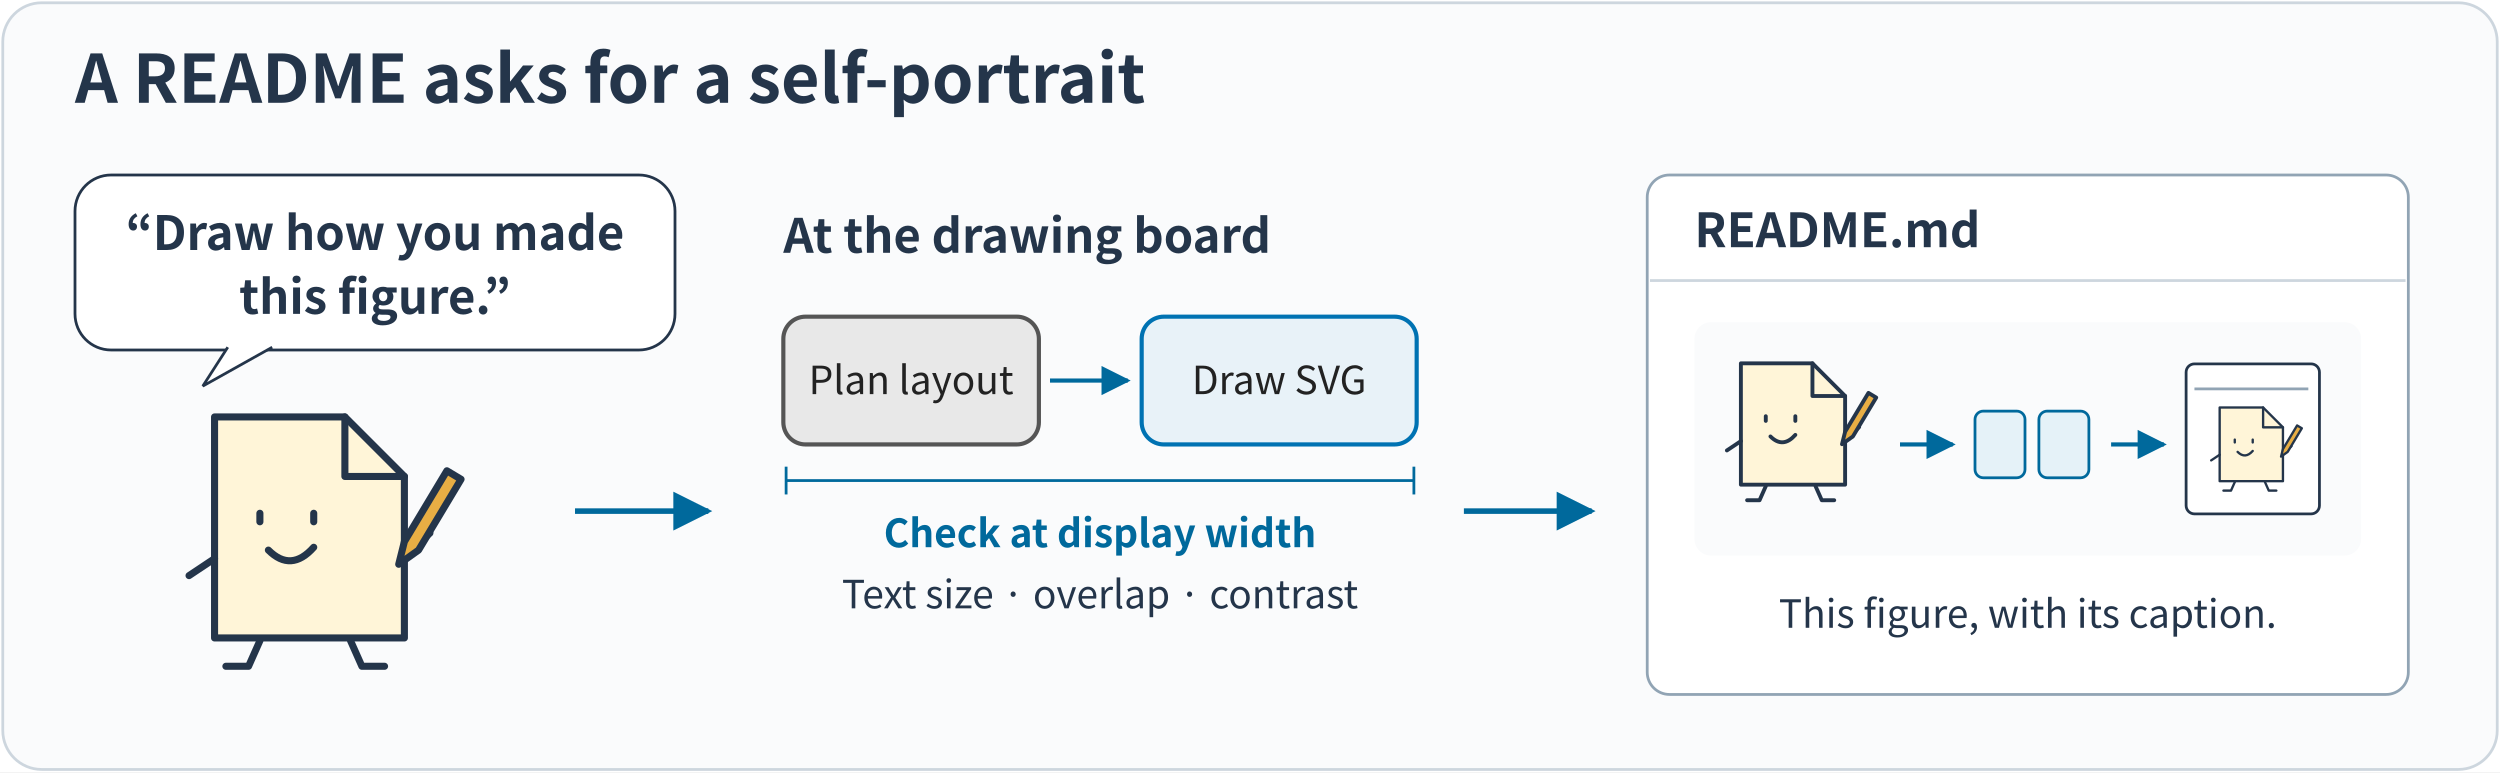
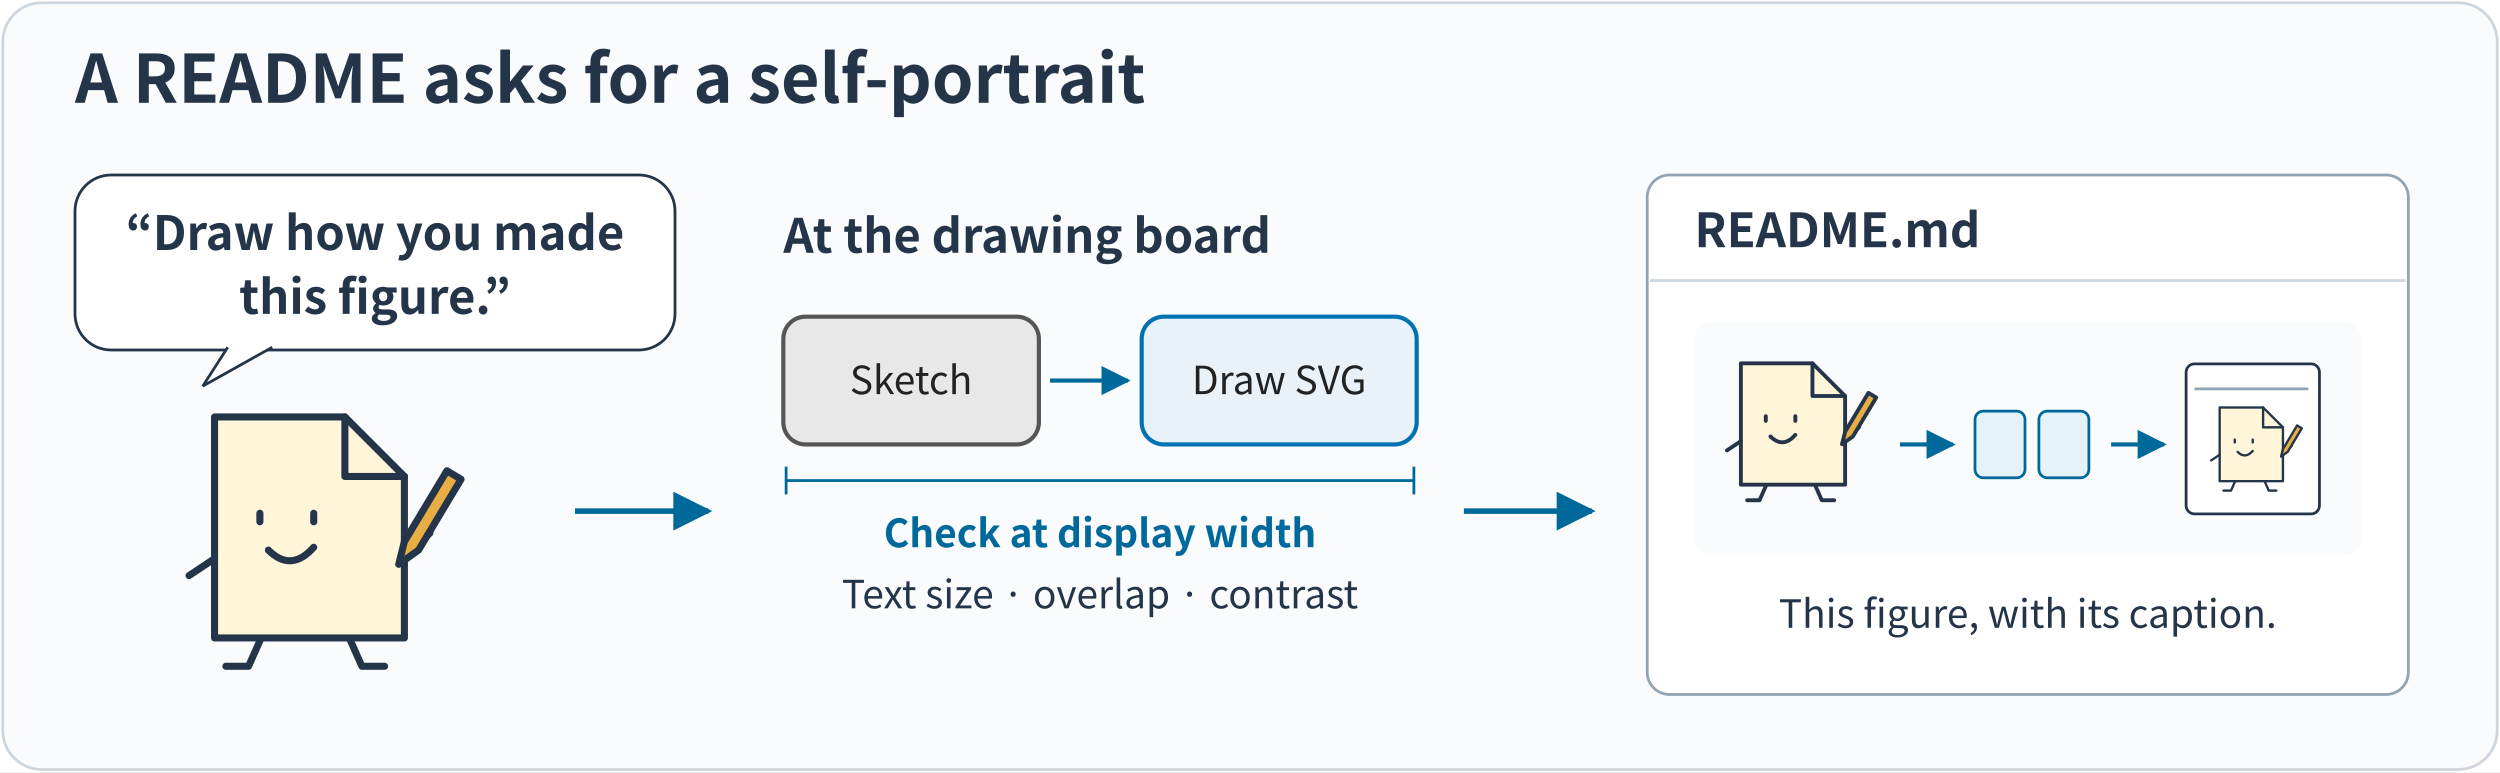
<svg xmlns="http://www.w3.org/2000/svg" viewBox="0 0 900 278" width="900" height="278" data-place-mm="206.375" data-target="md" font-family="'Hiragino Sans','Noto Sans CJK JP','Noto Sans JP','Yu Gothic',sans-serif" fill="#222222">
  <rect width="100%" height="100%" fill="#ffffff" />
  <defs>
    <marker id="a00699C" viewBox="0 0 10 10" refX="9" refY="5" markerWidth="7" markerHeight="7" orient="auto-start-reverse">
      <path d="M0,0 L10,5 L0,10 z" fill="#00699C" />
    </marker>
  </defs>
  <rect x="1.0" y="1.0" width="898.0" height="276.0" rx="14" fill="#FAFBFC" stroke="#CDD6DE" />
  <text x="27.0" y="37.0" font-size="24" text-anchor="start" fill="#24354A" font-weight="bold">A README asks for a self-portrait</text>
  <rect x="27.0" y="63.0" width="216.0" height="63.0" rx="13" fill="#FFFFFF" stroke="#24354A" />
  <path d="M82 125 l-9 14 25 -14" fill="white" stroke="#24354A" />
  <text x="135.0" y="90.0" font-size="17" text-anchor="middle" fill="#24354A" font-weight="bold">“Draw how you made</text>
  <text x="135.0" y="113.0" font-size="17" text-anchor="middle" fill="#24354A" font-weight="bold">this figure.”</text>
  <g transform="translate(65 145) scale(1.02)" stroke="#24354A" stroke-width="2.5" stroke-linecap="round" stroke-linejoin="round">
    <path d="M12 5 H58 L79 26 V83 H12 Z" fill="#FFF5D8" />
    <path d="M58 5 V26 H79" fill="none" />
    <path d="M28 39 v3 M47 39 v3 M31 52 q8 8 16 -1" fill="none" />
    <path d="M12 55 L3 61 M79 54 l9 -8 M28 84 l-4 9 h-8 M60 84 l4 9 h8" fill="none" />
    <path d="M79 49 l15 -25 5 3 -15 25 -7 5 Z" fill="#E8AE44" />
  </g>
  <line x1="207.0" y1="184.0" x2="255.0" y2="184.0" stroke="#00699C" stroke-width="2" marker-end="url(#a00699C)" />
  <text x="282.0" y="91.0" font-size="17" text-anchor="start" fill="#24354A" font-weight="bold">At the drawing board</text>
  <rect x="282.0" y="114.0" width="92.0" height="46.0" rx="8" fill="#E8E8E8" stroke="#555555" stroke-width="1.5" />
-   <text x="328.0" y="141.9" font-size="14" text-anchor="middle">Plan layout</text>
+   <text x="328.0" y="141.9" font-size="14" text-anchor="middle">Sketch</text>
  <line x1="378.0" y1="137.0" x2="406.0" y2="137.0" stroke="#00699C" stroke-width="1.5" marker-end="url(#a00699C)" />
  <rect x="411.0" y="114.0" width="99.0" height="46.0" rx="8" fill="#E8F2F8" stroke="#0072B2" stroke-width="1.5" />
  <text x="460.5" y="141.9" font-size="14" text-anchor="middle">Draw SVG</text>
  <line x1="283.0" y1="173.0" x2="509.0" y2="173.0" stroke="#00699C" stroke-width="1" />
  <line x1="283.0" y1="168.0" x2="283.0" y2="178.0" stroke="#00699C" stroke-width="1" />
  <line x1="509.0" y1="168.0" x2="509.0" y2="178.0" stroke="#00699C" stroke-width="1" />
  <text x="396.0" y="197.0" font-size="14" text-anchor="middle" fill="#00699C" font-weight="bold">Check at display width</text>
  <text x="396.0" y="219.0" font-size="14" text-anchor="middle" fill="#24354A">Text size · overlap · contrast</text>
  <line x1="527.0" y1="184.0" x2="573.0" y2="184.0" stroke="#00699C" stroke-width="2" marker-end="url(#a00699C)" />
  <rect x="593.0" y="63.0" width="274.0" height="187.0" rx="8" fill="#FFFFFF" stroke="#91A4B4" />
  <text x="610.0" y="89.0" font-size="17" text-anchor="start" fill="#24354A" font-weight="bold">README.md</text>
  <line x1="594.0" y1="101.0" x2="866.0" y2="101.0" stroke="#CDD6DE" stroke-width="1" />
  <rect x="610.0" y="116.0" width="240.0" height="84.0" rx="6" fill="#FAFBFC" stroke="none" />
  <g transform="translate(620 128) scale(0.56)" stroke="#24354A" stroke-width="2.5" stroke-linecap="round" stroke-linejoin="round">
    <path d="M12 5 H58 L79 26 V83 H12 Z" fill="#FFF5D8" />
    <path d="M58 5 V26 H79" fill="none" />
    <path d="M28 39 v3 M47 39 v3 M31 52 q8 8 16 -1" fill="none" />
    <path d="M12 55 L3 61 M79 54 l9 -8 M28 84 l-4 9 h-8 M60 84 l4 9 h8" fill="none" />
    <path d="M79 49 l15 -25 5 3 -15 25 -7 5 Z" fill="#E8AE44" />
  </g>
  <line x1="684.0" y1="160.0" x2="703.0" y2="160.0" stroke="#00699C" stroke-width="1.5" marker-end="url(#a00699C)" />
  <rect x="711.0" y="148.0" width="18.0" height="24.0" rx="3" fill="#E5F2F8" stroke="#00699C" />
  <rect x="734.0" y="148.0" width="18.0" height="24.0" rx="3" fill="#E5F2F8" stroke="#00699C" />
  <line x1="760.0" y1="160.0" x2="779.0" y2="160.0" stroke="#00699C" stroke-width="1.5" marker-end="url(#a00699C)" />
  <rect x="787.0" y="131.0" width="48.0" height="54.0" rx="3" fill="#FFFFFF" stroke="#24354A" />
  <line x1="790.0" y1="140.0" x2="831.0" y2="140.0" stroke="#91A4B4" stroke-width="1" />
  <g transform="translate(795 145) scale(0.34)" stroke="#24354A" stroke-width="2.5" stroke-linecap="round" stroke-linejoin="round">
    <path d="M12 5 H58 L79 26 V83 H12 Z" fill="#FFF5D8" />
    <path d="M58 5 V26 H79" fill="none" />
    <path d="M28 39 v3 M47 39 v3 M31 52 q8 8 16 -1" fill="none" />
    <path d="M12 55 L3 61 M79 54 l9 -8 M28 84 l-4 9 h-8 M60 84 l4 9 h8" fill="none" />
    <path d="M79 49 l15 -25 5 3 -15 25 -7 5 Z" fill="#E8AE44" />
  </g>
  <text x="730.0" y="226.0" font-size="14" text-anchor="middle" fill="#24354A">This figure, with its caption.</text>
</svg>
